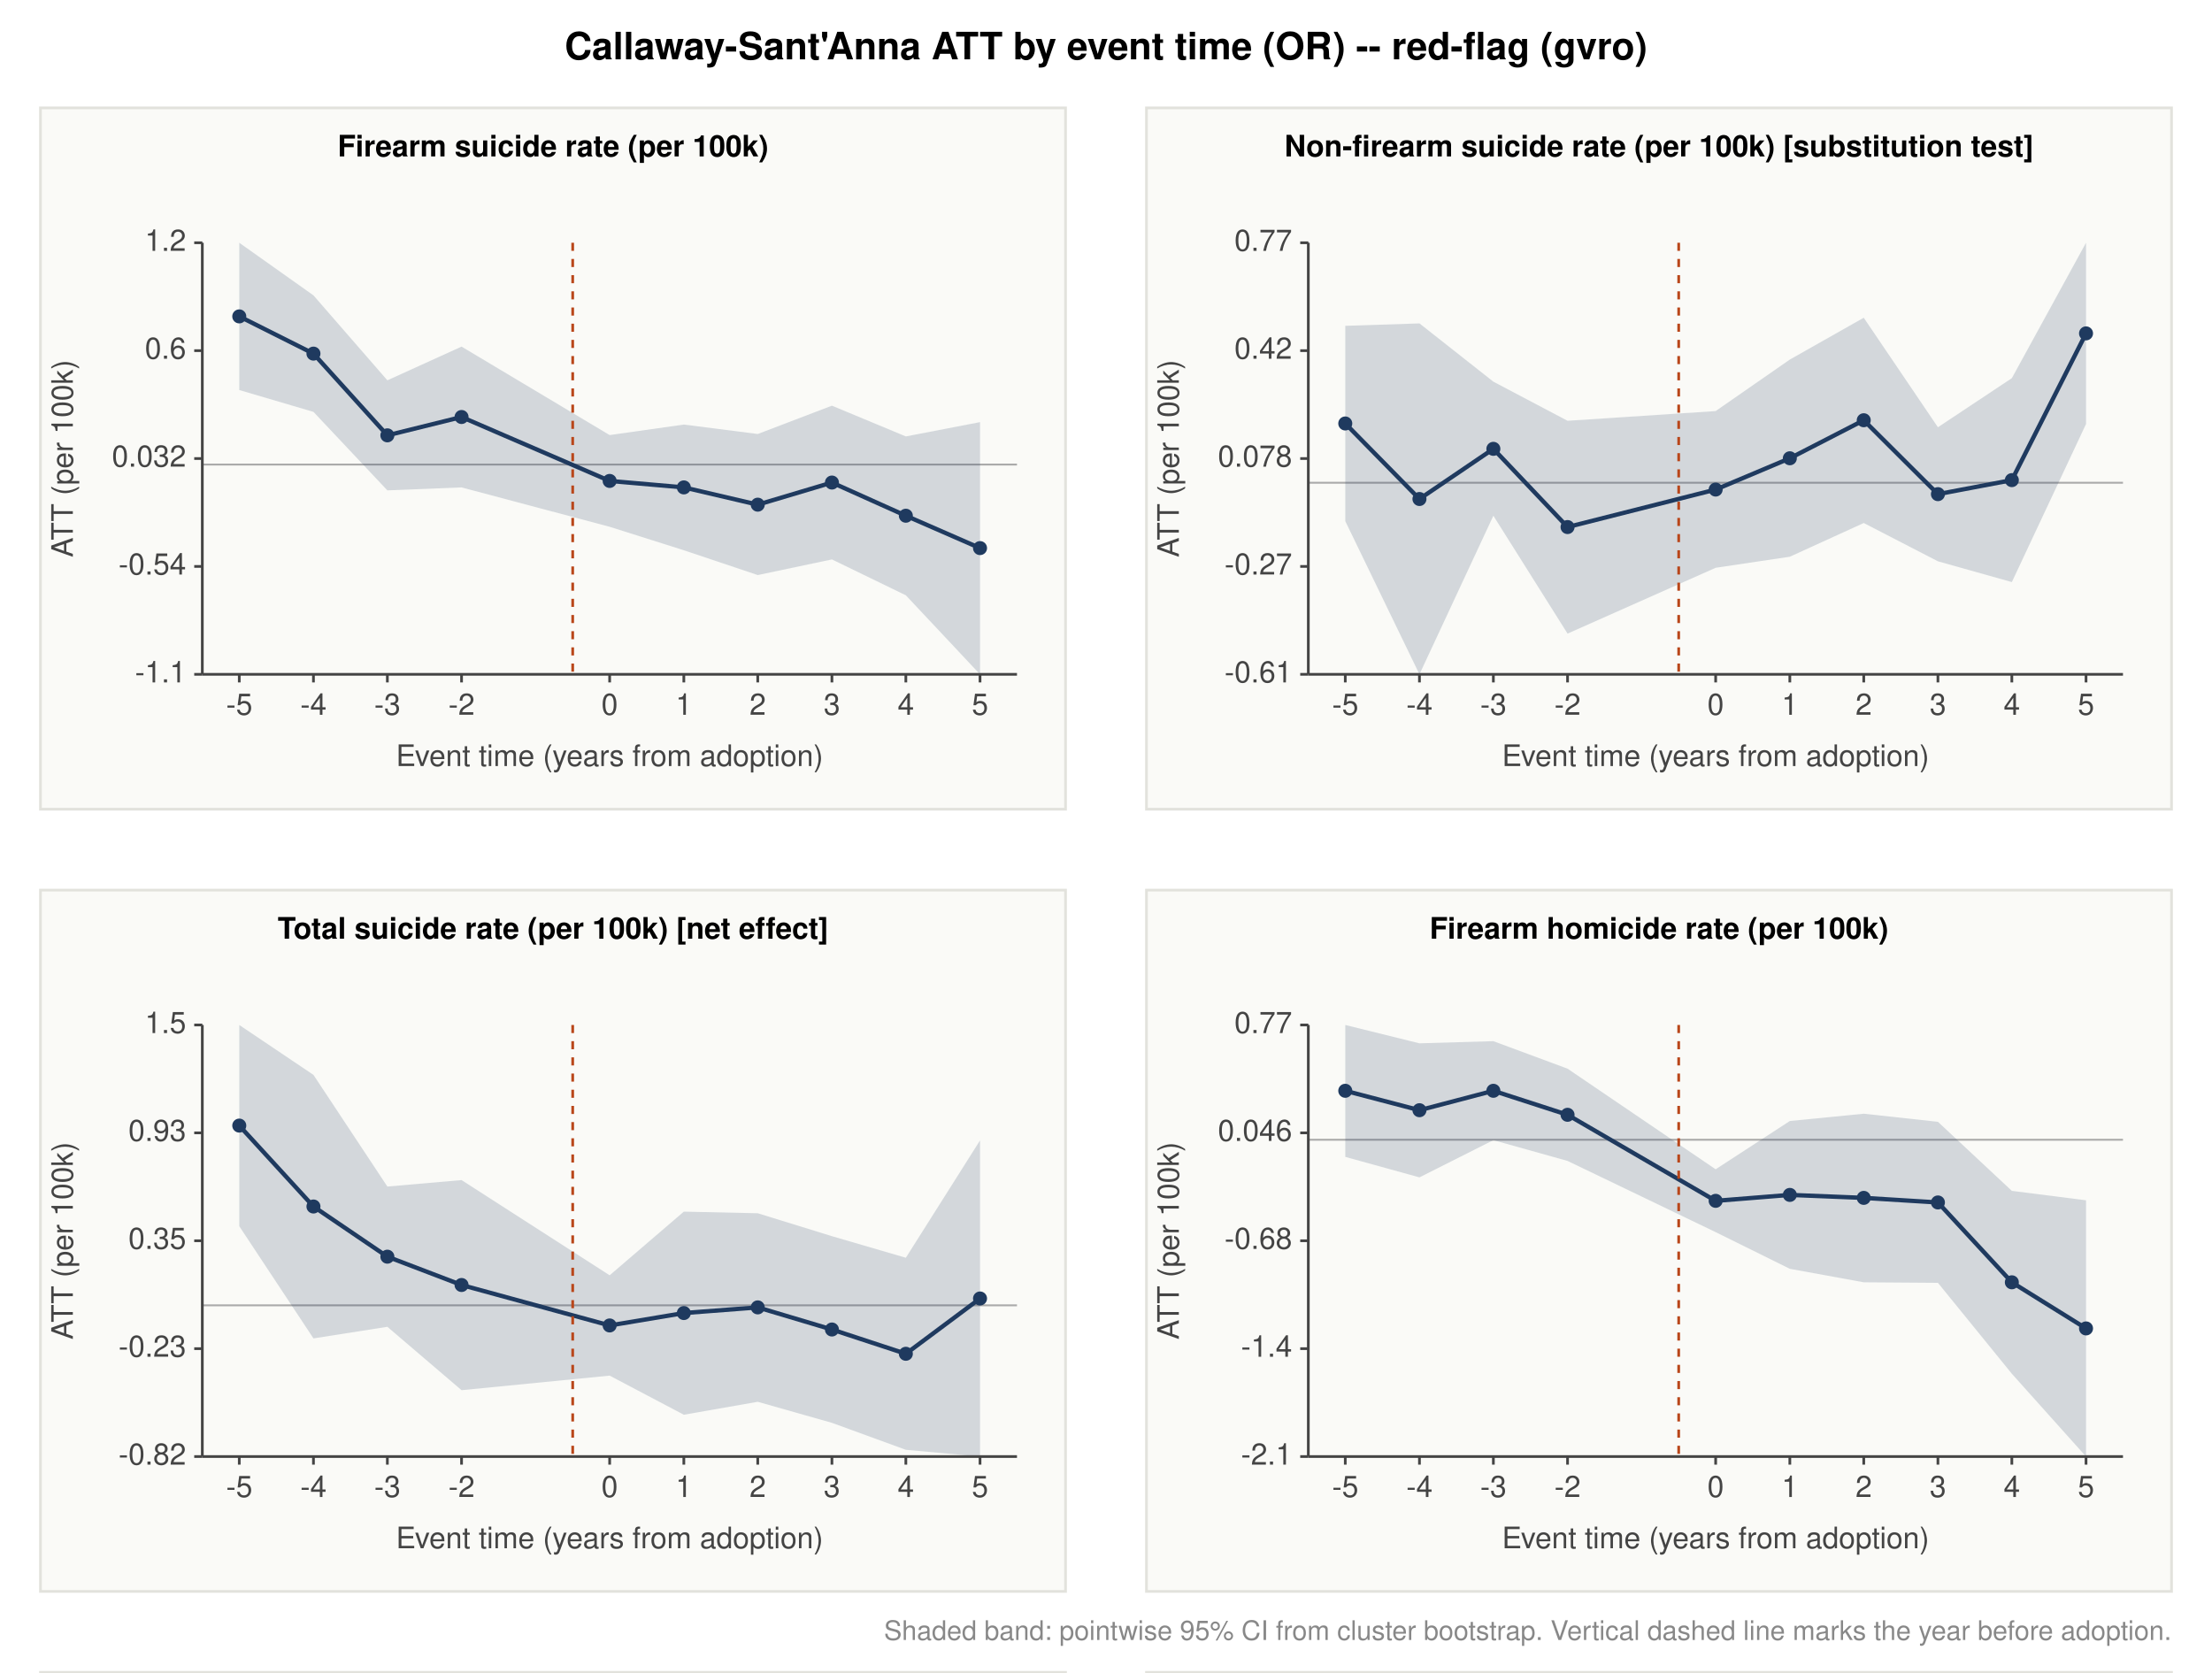
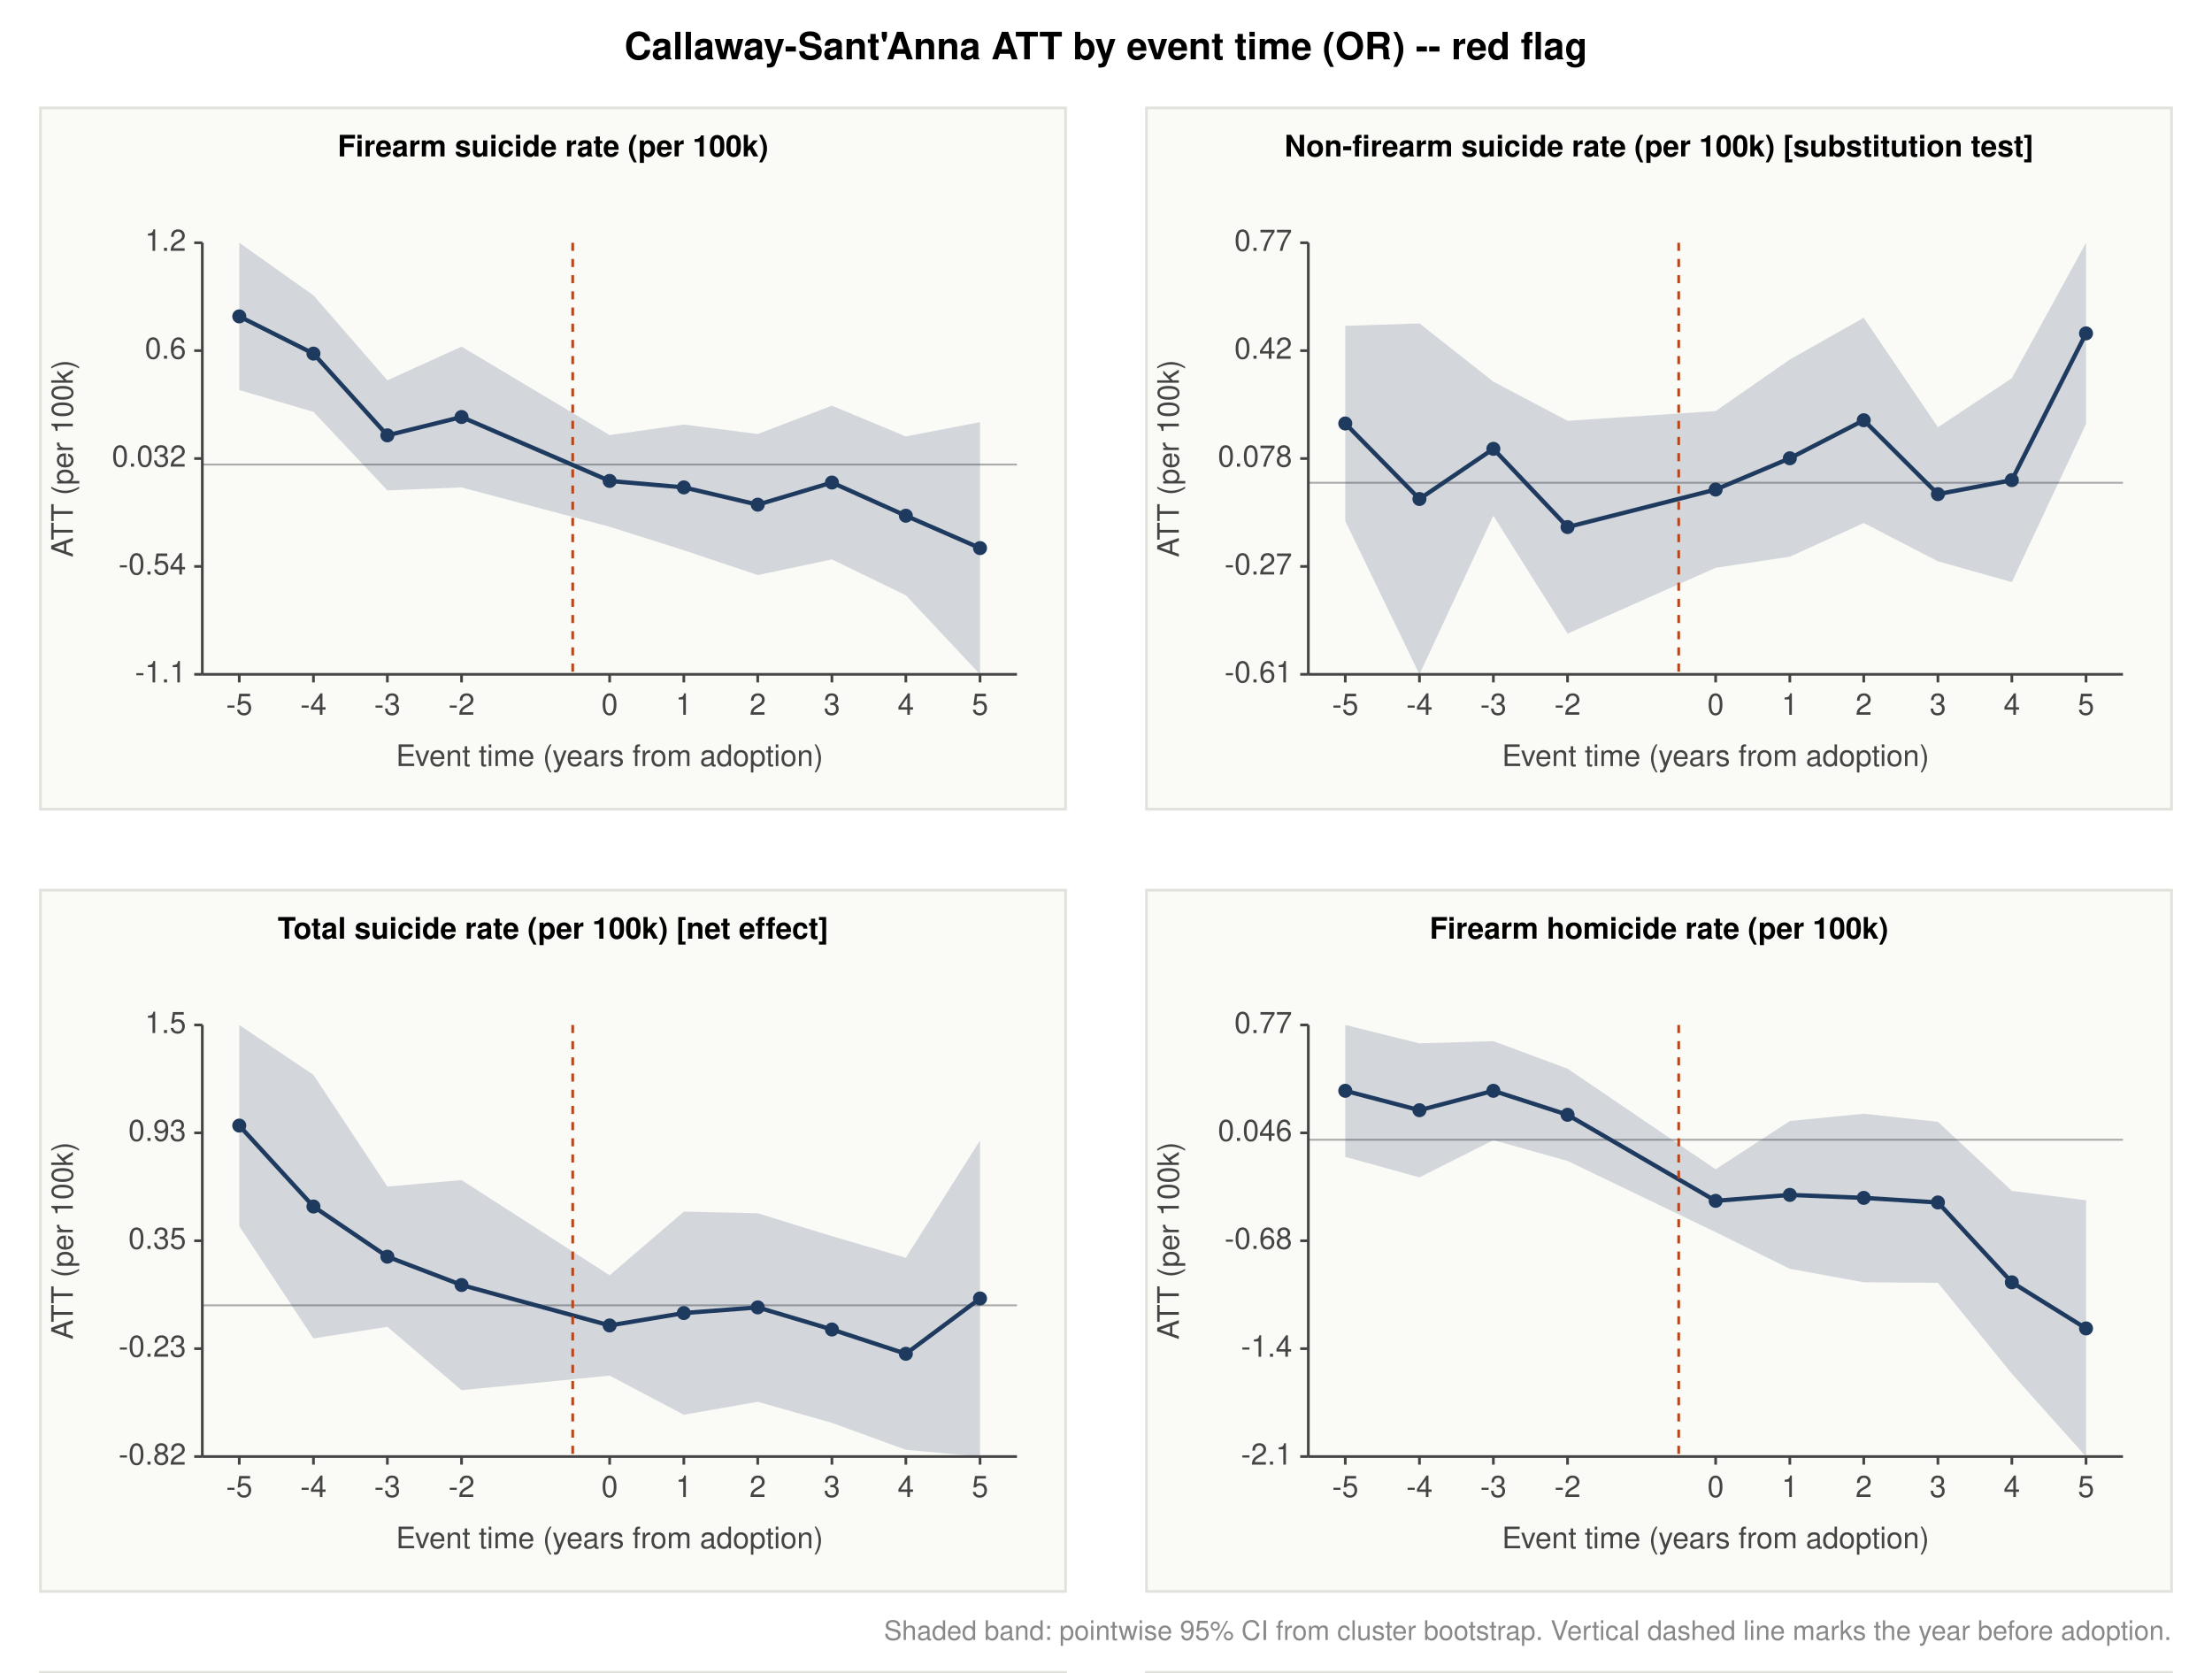
<svg xmlns="http://www.w3.org/2000/svg" viewBox="0 0 820 620" font-family="-apple-system, Segoe UI, Helvetica, Arial, sans-serif" font-size="11">
-   <text x="410.0" y="22" text-anchor="middle" font-size="14" font-weight="600">Callaway-Sant'Anna ATT by event time (OR) -- red-flag (gvro)</text>
+   <text x="410.0" y="22" text-anchor="middle" font-size="14" font-weight="600">Callaway-Sant'Anna ATT by event time (OR) -- red flag</text>
  <rect x="15" y="40" width="380" height="260" fill="#fafaf7" stroke="#e2e2dc" />
  <text x="205.0" y="58" text-anchor="middle" font-weight="600">Firearm suicide rate (per 100k)</text>
  <line x1="75" y1="172.227" x2="377" y2="172.227" stroke="#aaaaaa" stroke-width="0.7" />
  <polygon points="88.7,90.0 116.2,109.5 143.6,141.0 171.1,128.5 226.0,161.3 253.5,157.4 280.9,160.9 308.4,150.4 335.8,161.8 363.3,156.5 363.3,250.0 335.8,220.7 308.4,207.4 280.9,213.2 253.5,204.0 226.0,195.3 171.1,180.7 143.6,181.8 116.2,152.7 88.7,144.6" fill="#1f3a5f" opacity="0.18" />
  <polyline points="88.7,117.3 116.2,131.1 143.6,161.4 171.1,154.6 226.0,178.3 253.5,180.7 280.9,187.1 308.4,178.9 335.8,191.2 363.3,203.2" fill="none" stroke="#1f3a5f" stroke-width="1.6" />
  <circle cx="88.7" cy="117.3" r="2.6" fill="#1f3a5f" />
  <circle cx="116.2" cy="131.1" r="2.6" fill="#1f3a5f" />
  <circle cx="143.6" cy="161.4" r="2.6" fill="#1f3a5f" />
  <circle cx="171.1" cy="154.6" r="2.6" fill="#1f3a5f" />
  <circle cx="226.0" cy="178.3" r="2.6" fill="#1f3a5f" />
  <circle cx="253.5" cy="180.7" r="2.6" fill="#1f3a5f" />
  <circle cx="280.9" cy="187.1" r="2.6" fill="#1f3a5f" />
  <circle cx="308.4" cy="178.9" r="2.6" fill="#1f3a5f" />
  <circle cx="335.8" cy="191.2" r="2.6" fill="#1f3a5f" />
  <circle cx="363.3" cy="203.2" r="2.6" fill="#1f3a5f" />
  <line x1="212.3" y1="90" x2="212.3" y2="250" stroke="#b9461a" stroke-dasharray="3 3" />
  <line x1="75" y1="250" x2="377" y2="250" stroke="#444" />
  <line x1="75" y1="90" x2="75" y2="250" stroke="#444" />
  <line x1="88.7" y1="250" x2="88.7" y2="253" stroke="#444" />
  <text x="88.7" y="265" text-anchor="middle" fill="#444">-5</text>
  <line x1="116.2" y1="250" x2="116.2" y2="253" stroke="#444" />
  <text x="116.2" y="265" text-anchor="middle" fill="#444">-4</text>
  <line x1="143.6" y1="250" x2="143.6" y2="253" stroke="#444" />
  <text x="143.6" y="265" text-anchor="middle" fill="#444">-3</text>
  <line x1="171.1" y1="250" x2="171.1" y2="253" stroke="#444" />
  <text x="171.1" y="265" text-anchor="middle" fill="#444">-2</text>
  <line x1="226.0" y1="250" x2="226.0" y2="253" stroke="#444" />
  <text x="226.0" y="265" text-anchor="middle" fill="#444">0</text>
  <line x1="253.5" y1="250" x2="253.5" y2="253" stroke="#444" />
  <text x="253.5" y="265" text-anchor="middle" fill="#444">1</text>
  <line x1="280.9" y1="250" x2="280.9" y2="253" stroke="#444" />
  <text x="280.9" y="265" text-anchor="middle" fill="#444">2</text>
  <line x1="308.4" y1="250" x2="308.4" y2="253" stroke="#444" />
  <text x="308.4" y="265" text-anchor="middle" fill="#444">3</text>
  <line x1="335.8" y1="250" x2="335.8" y2="253" stroke="#444" />
  <text x="335.8" y="265" text-anchor="middle" fill="#444">4</text>
  <line x1="363.3" y1="250" x2="363.3" y2="253" stroke="#444" />
  <text x="363.3" y="265" text-anchor="middle" fill="#444">5</text>
  <line x1="72" y1="250.0" x2="75" y2="250.0" stroke="#444" />
  <text x="69" y="253.0" text-anchor="end" fill="#444">-1.1</text>
  <line x1="72" y1="210.0" x2="75" y2="210.0" stroke="#444" />
  <text x="69" y="213.0" text-anchor="end" fill="#444">-0.54</text>
  <line x1="72" y1="170.0" x2="75" y2="170.0" stroke="#444" />
  <text x="69" y="173.0" text-anchor="end" fill="#444">0.032</text>
  <line x1="72" y1="130.0" x2="75" y2="130.0" stroke="#444" />
  <text x="69" y="133.0" text-anchor="end" fill="#444">0.6</text>
  <line x1="72" y1="90.0" x2="75" y2="90.0" stroke="#444" />
  <text x="69" y="93.0" text-anchor="end" fill="#444">1.2</text>
  <text x="226.0" y="284" text-anchor="middle" fill="#444">Event time (years from adoption)</text>
  <text x="27" y="170.0" text-anchor="middle" fill="#444" transform="rotate(-90 27 170.0)">ATT (per 100k)</text>
  <rect x="425" y="40" width="380" height="260" fill="#fafaf7" stroke="#e2e2dc" />
  <text x="615.0" y="58" text-anchor="middle" font-weight="600">Non-firearm suicide rate (per 100k) [substitution test]</text>
  <line x1="485" y1="178.974" x2="787" y2="178.974" stroke="#aaaaaa" stroke-width="0.7" />
  <polygon points="498.7,120.8 526.2,119.9 553.6,141.5 581.1,156.0 636.0,152.4 663.5,133.3 690.9,117.8 718.4,158.4 745.8,140.2 773.3,90.0 773.3,157.2 745.8,215.8 718.4,208.1 690.9,193.9 663.5,206.4 636.0,210.5 581.1,234.9 553.6,191.2 526.2,250.0 498.7,193.2" fill="#1f3a5f" opacity="0.18" />
  <polyline points="498.7,157.0 526.2,185.0 553.6,166.4 581.1,195.4 636.0,181.5 663.5,169.9 690.9,155.8 718.4,183.2 745.8,178.0 773.3,123.6" fill="none" stroke="#1f3a5f" stroke-width="1.6" />
  <circle cx="498.7" cy="157.0" r="2.6" fill="#1f3a5f" />
  <circle cx="526.2" cy="185.0" r="2.6" fill="#1f3a5f" />
  <circle cx="553.6" cy="166.4" r="2.6" fill="#1f3a5f" />
  <circle cx="581.1" cy="195.4" r="2.6" fill="#1f3a5f" />
  <circle cx="636.0" cy="181.5" r="2.6" fill="#1f3a5f" />
  <circle cx="663.5" cy="169.9" r="2.6" fill="#1f3a5f" />
  <circle cx="690.9" cy="155.8" r="2.6" fill="#1f3a5f" />
  <circle cx="718.4" cy="183.2" r="2.6" fill="#1f3a5f" />
  <circle cx="745.8" cy="178.0" r="2.6" fill="#1f3a5f" />
  <circle cx="773.3" cy="123.6" r="2.6" fill="#1f3a5f" />
  <line x1="622.3" y1="90" x2="622.3" y2="250" stroke="#b9461a" stroke-dasharray="3 3" />
  <line x1="485" y1="250" x2="787" y2="250" stroke="#444" />
  <line x1="485" y1="90" x2="485" y2="250" stroke="#444" />
  <line x1="498.7" y1="250" x2="498.7" y2="253" stroke="#444" />
  <text x="498.7" y="265" text-anchor="middle" fill="#444">-5</text>
  <line x1="526.2" y1="250" x2="526.2" y2="253" stroke="#444" />
  <text x="526.2" y="265" text-anchor="middle" fill="#444">-4</text>
  <line x1="553.6" y1="250" x2="553.6" y2="253" stroke="#444" />
  <text x="553.6" y="265" text-anchor="middle" fill="#444">-3</text>
  <line x1="581.1" y1="250" x2="581.1" y2="253" stroke="#444" />
  <text x="581.1" y="265" text-anchor="middle" fill="#444">-2</text>
  <line x1="636.0" y1="250" x2="636.0" y2="253" stroke="#444" />
  <text x="636.0" y="265" text-anchor="middle" fill="#444">0</text>
  <line x1="663.5" y1="250" x2="663.5" y2="253" stroke="#444" />
  <text x="663.5" y="265" text-anchor="middle" fill="#444">1</text>
  <line x1="690.9" y1="250" x2="690.9" y2="253" stroke="#444" />
  <text x="690.9" y="265" text-anchor="middle" fill="#444">2</text>
  <line x1="718.4" y1="250" x2="718.4" y2="253" stroke="#444" />
  <text x="718.4" y="265" text-anchor="middle" fill="#444">3</text>
  <line x1="745.8" y1="250" x2="745.8" y2="253" stroke="#444" />
  <text x="745.8" y="265" text-anchor="middle" fill="#444">4</text>
  <line x1="773.3" y1="250" x2="773.3" y2="253" stroke="#444" />
  <text x="773.3" y="265" text-anchor="middle" fill="#444">5</text>
  <line x1="482" y1="250.0" x2="485" y2="250.0" stroke="#444" />
  <text x="479" y="253.0" text-anchor="end" fill="#444">-0.61</text>
  <line x1="482" y1="210.0" x2="485" y2="210.0" stroke="#444" />
  <text x="479" y="213.0" text-anchor="end" fill="#444">-0.27</text>
  <line x1="482" y1="170.0" x2="485" y2="170.0" stroke="#444" />
  <text x="479" y="173.0" text-anchor="end" fill="#444">0.078</text>
  <line x1="482" y1="130.0" x2="485" y2="130.0" stroke="#444" />
  <text x="479" y="133.0" text-anchor="end" fill="#444">0.42</text>
  <line x1="482" y1="90.0" x2="485" y2="90.0" stroke="#444" />
  <text x="479" y="93.0" text-anchor="end" fill="#444">0.77</text>
  <text x="636.0" y="284" text-anchor="middle" fill="#444">Event time (years from adoption)</text>
  <text x="437" y="170.0" text-anchor="middle" fill="#444" transform="rotate(-90 437 170.0)">ATT (per 100k)</text>
  <rect x="15" y="330" width="380" height="260" fill="#fafaf7" stroke="#e2e2dc" />
  <text x="205.0" y="348" text-anchor="middle" font-weight="600">Total suicide rate (per 100k) [net effect]</text>
  <line x1="75" y1="483.935" x2="377" y2="483.935" stroke="#aaaaaa" stroke-width="0.7" />
  <polygon points="88.7,380.0 116.2,398.5 143.6,439.9 171.1,437.5 226.0,472.8 253.5,449.2 280.9,449.8 308.4,458.3 335.8,466.3 363.3,422.8 363.3,540.0 335.8,537.5 308.4,527.5 280.9,519.7 253.5,524.5 226.0,510.0 171.1,515.4 143.6,491.9 116.2,496.2 88.7,454.6" fill="#1f3a5f" opacity="0.18" />
  <polyline points="88.7,417.3 116.2,447.3 143.6,465.9 171.1,476.4 226.0,491.4 253.5,486.8 280.9,484.7 308.4,492.9 335.8,501.9 363.3,481.4" fill="none" stroke="#1f3a5f" stroke-width="1.6" />
  <circle cx="88.7" cy="417.3" r="2.6" fill="#1f3a5f" />
  <circle cx="116.2" cy="447.3" r="2.6" fill="#1f3a5f" />
  <circle cx="143.6" cy="465.9" r="2.6" fill="#1f3a5f" />
  <circle cx="171.1" cy="476.4" r="2.6" fill="#1f3a5f" />
  <circle cx="226.0" cy="491.4" r="2.6" fill="#1f3a5f" />
  <circle cx="253.5" cy="486.8" r="2.6" fill="#1f3a5f" />
  <circle cx="280.9" cy="484.7" r="2.6" fill="#1f3a5f" />
  <circle cx="308.4" cy="492.9" r="2.6" fill="#1f3a5f" />
  <circle cx="335.8" cy="501.9" r="2.6" fill="#1f3a5f" />
  <circle cx="363.3" cy="481.4" r="2.6" fill="#1f3a5f" />
  <line x1="212.3" y1="380" x2="212.3" y2="540" stroke="#b9461a" stroke-dasharray="3 3" />
  <line x1="75" y1="540" x2="377" y2="540" stroke="#444" />
  <line x1="75" y1="380" x2="75" y2="540" stroke="#444" />
  <line x1="88.7" y1="540" x2="88.7" y2="543" stroke="#444" />
  <text x="88.7" y="555" text-anchor="middle" fill="#444">-5</text>
  <line x1="116.2" y1="540" x2="116.2" y2="543" stroke="#444" />
  <text x="116.2" y="555" text-anchor="middle" fill="#444">-4</text>
  <line x1="143.6" y1="540" x2="143.6" y2="543" stroke="#444" />
  <text x="143.6" y="555" text-anchor="middle" fill="#444">-3</text>
  <line x1="171.1" y1="540" x2="171.1" y2="543" stroke="#444" />
  <text x="171.1" y="555" text-anchor="middle" fill="#444">-2</text>
  <line x1="226.0" y1="540" x2="226.0" y2="543" stroke="#444" />
  <text x="226.0" y="555" text-anchor="middle" fill="#444">0</text>
  <line x1="253.5" y1="540" x2="253.5" y2="543" stroke="#444" />
  <text x="253.5" y="555" text-anchor="middle" fill="#444">1</text>
  <line x1="280.9" y1="540" x2="280.9" y2="543" stroke="#444" />
  <text x="280.9" y="555" text-anchor="middle" fill="#444">2</text>
  <line x1="308.4" y1="540" x2="308.4" y2="543" stroke="#444" />
  <text x="308.4" y="555" text-anchor="middle" fill="#444">3</text>
  <line x1="335.8" y1="540" x2="335.8" y2="543" stroke="#444" />
  <text x="335.8" y="555" text-anchor="middle" fill="#444">4</text>
  <line x1="363.3" y1="540" x2="363.3" y2="543" stroke="#444" />
  <text x="363.3" y="555" text-anchor="middle" fill="#444">5</text>
  <line x1="72" y1="540.0" x2="75" y2="540.0" stroke="#444" />
  <text x="69" y="543.0" text-anchor="end" fill="#444">-0.82</text>
  <line x1="72" y1="500.0" x2="75" y2="500.0" stroke="#444" />
  <text x="69" y="503.0" text-anchor="end" fill="#444">-0.23</text>
  <line x1="72" y1="460.0" x2="75" y2="460.0" stroke="#444" />
  <text x="69" y="463.0" text-anchor="end" fill="#444">0.35</text>
  <line x1="72" y1="420.0" x2="75" y2="420.0" stroke="#444" />
  <text x="69" y="423.0" text-anchor="end" fill="#444">0.93</text>
  <line x1="72" y1="380.0" x2="75" y2="380.0" stroke="#444" />
  <text x="69" y="383.0" text-anchor="end" fill="#444">1.5</text>
  <text x="226.0" y="574" text-anchor="middle" fill="#444">Event time (years from adoption)</text>
  <text x="27" y="460.0" text-anchor="middle" fill="#444" transform="rotate(-90 27 460.0)">ATT (per 100k)</text>
  <rect x="425" y="330" width="380" height="260" fill="#fafaf7" stroke="#e2e2dc" />
  <text x="615.0" y="348" text-anchor="middle" font-weight="600">Firearm homicide rate (per 100k)</text>
  <line x1="485" y1="422.552" x2="787" y2="422.552" stroke="#aaaaaa" stroke-width="0.7" />
  <polygon points="498.7,380.0 526.2,386.8 553.6,386.0 581.1,396.2 636.0,433.5 663.5,415.6 690.9,412.9 718.4,415.9 745.8,441.5 773.3,445.0 773.3,540.0 745.8,509.3 718.4,475.6 690.9,475.4 663.5,470.4 636.0,456.8 581.1,430.4 553.6,422.7 526.2,436.5 498.7,428.9" fill="#1f3a5f" opacity="0.18" />
  <polyline points="498.7,404.4 526.2,411.6 553.6,404.4 581.1,413.3 636.0,445.2 663.5,443.0 690.9,444.1 718.4,445.8 745.8,475.4 773.3,492.5" fill="none" stroke="#1f3a5f" stroke-width="1.6" />
  <circle cx="498.7" cy="404.4" r="2.6" fill="#1f3a5f" />
  <circle cx="526.2" cy="411.6" r="2.6" fill="#1f3a5f" />
  <circle cx="553.6" cy="404.4" r="2.6" fill="#1f3a5f" />
  <circle cx="581.1" cy="413.3" r="2.6" fill="#1f3a5f" />
  <circle cx="636.0" cy="445.2" r="2.6" fill="#1f3a5f" />
  <circle cx="663.5" cy="443.0" r="2.6" fill="#1f3a5f" />
  <circle cx="690.9" cy="444.1" r="2.6" fill="#1f3a5f" />
  <circle cx="718.4" cy="445.8" r="2.6" fill="#1f3a5f" />
  <circle cx="745.8" cy="475.4" r="2.6" fill="#1f3a5f" />
  <circle cx="773.3" cy="492.5" r="2.6" fill="#1f3a5f" />
  <line x1="622.3" y1="380" x2="622.3" y2="540" stroke="#b9461a" stroke-dasharray="3 3" />
  <line x1="485" y1="540" x2="787" y2="540" stroke="#444" />
  <line x1="485" y1="380" x2="485" y2="540" stroke="#444" />
  <line x1="498.7" y1="540" x2="498.7" y2="543" stroke="#444" />
  <text x="498.7" y="555" text-anchor="middle" fill="#444">-5</text>
  <line x1="526.2" y1="540" x2="526.2" y2="543" stroke="#444" />
  <text x="526.2" y="555" text-anchor="middle" fill="#444">-4</text>
  <line x1="553.6" y1="540" x2="553.6" y2="543" stroke="#444" />
  <text x="553.6" y="555" text-anchor="middle" fill="#444">-3</text>
  <line x1="581.1" y1="540" x2="581.1" y2="543" stroke="#444" />
  <text x="581.1" y="555" text-anchor="middle" fill="#444">-2</text>
  <line x1="636.0" y1="540" x2="636.0" y2="543" stroke="#444" />
  <text x="636.0" y="555" text-anchor="middle" fill="#444">0</text>
  <line x1="663.5" y1="540" x2="663.5" y2="543" stroke="#444" />
  <text x="663.5" y="555" text-anchor="middle" fill="#444">1</text>
  <line x1="690.9" y1="540" x2="690.9" y2="543" stroke="#444" />
  <text x="690.9" y="555" text-anchor="middle" fill="#444">2</text>
  <line x1="718.4" y1="540" x2="718.4" y2="543" stroke="#444" />
  <text x="718.4" y="555" text-anchor="middle" fill="#444">3</text>
  <line x1="745.8" y1="540" x2="745.8" y2="543" stroke="#444" />
  <text x="745.8" y="555" text-anchor="middle" fill="#444">4</text>
  <line x1="773.3" y1="540" x2="773.3" y2="543" stroke="#444" />
  <text x="773.3" y="555" text-anchor="middle" fill="#444">5</text>
  <line x1="482" y1="540.0" x2="485" y2="540.0" stroke="#444" />
  <text x="479" y="543.0" text-anchor="end" fill="#444">-2.1</text>
  <line x1="482" y1="500.0" x2="485" y2="500.0" stroke="#444" />
  <text x="479" y="503.0" text-anchor="end" fill="#444">-1.4</text>
  <line x1="482" y1="460.0" x2="485" y2="460.0" stroke="#444" />
  <text x="479" y="463.0" text-anchor="end" fill="#444">-0.68</text>
  <line x1="482" y1="420.0" x2="485" y2="420.0" stroke="#444" />
  <text x="479" y="423.0" text-anchor="end" fill="#444">0.046</text>
  <line x1="482" y1="380.0" x2="485" y2="380.0" stroke="#444" />
  <text x="479" y="383.0" text-anchor="end" fill="#444">0.77</text>
  <text x="636.0" y="574" text-anchor="middle" fill="#444">Event time (years from adoption)</text>
  <text x="437" y="460.0" text-anchor="middle" fill="#444" transform="rotate(-90 437 460.0)">ATT (per 100k)</text>
  <rect x="15" y="620" width="380" height="260" fill="#fafaf7" stroke="#e2e2dc" />
  <text x="205.0" y="638" text-anchor="middle" font-weight="600">Total homicide rate (per 100k)</text>
  <line x1="75" y1="734.853" x2="377" y2="734.853" stroke="#aaaaaa" stroke-width="0.7" />
  <polygon points="88.7,697.8 116.2,685.9 143.6,670.0 171.1,711.9 226.0,749.0 253.5,720.3 280.9,719.2 308.4,687.6 335.8,750.0 363.3,726.9 363.3,830.0 335.8,823.0 308.4,781.1 280.9,789.5 253.5,788.4 226.0,773.3 171.1,747.5 143.6,738.7 116.2,761.3 88.7,766.3" fill="#1f3a5f" opacity="0.18" />
  <polyline points="88.7,732.1 116.2,723.6 143.6,704.4 171.1,729.7 226.0,761.2 253.5,754.3 280.9,754.3 308.4,734.3 335.8,786.5 363.3,778.4" fill="none" stroke="#1f3a5f" stroke-width="1.6" />
  <circle cx="88.7" cy="732.1" r="2.6" fill="#1f3a5f" />
  <circle cx="116.2" cy="723.6" r="2.6" fill="#1f3a5f" />
  <circle cx="143.6" cy="704.4" r="2.6" fill="#1f3a5f" />
  <circle cx="171.1" cy="729.7" r="2.6" fill="#1f3a5f" />
  <circle cx="226.0" cy="761.2" r="2.6" fill="#1f3a5f" />
  <circle cx="253.5" cy="754.3" r="2.6" fill="#1f3a5f" />
  <circle cx="280.9" cy="754.3" r="2.6" fill="#1f3a5f" />
  <circle cx="308.4" cy="734.3" r="2.6" fill="#1f3a5f" />
  <circle cx="335.8" cy="786.5" r="2.6" fill="#1f3a5f" />
  <circle cx="363.3" cy="778.4" r="2.6" fill="#1f3a5f" />
  <line x1="212.3" y1="670" x2="212.3" y2="830" stroke="#b9461a" stroke-dasharray="3 3" />
  <line x1="75" y1="830" x2="377" y2="830" stroke="#444" />
  <line x1="75" y1="670" x2="75" y2="830" stroke="#444" />
  <line x1="88.7" y1="830" x2="88.7" y2="833" stroke="#444" />
  <text x="88.7" y="845" text-anchor="middle" fill="#444">-5</text>
  <line x1="116.2" y1="830" x2="116.2" y2="833" stroke="#444" />
  <text x="116.2" y="845" text-anchor="middle" fill="#444">-4</text>
  <line x1="143.6" y1="830" x2="143.6" y2="833" stroke="#444" />
  <text x="143.6" y="845" text-anchor="middle" fill="#444">-3</text>
  <line x1="171.1" y1="830" x2="171.1" y2="833" stroke="#444" />
  <text x="171.1" y="845" text-anchor="middle" fill="#444">-2</text>
  <line x1="226.0" y1="830" x2="226.0" y2="833" stroke="#444" />
  <text x="226.0" y="845" text-anchor="middle" fill="#444">0</text>
  <line x1="253.5" y1="830" x2="253.5" y2="833" stroke="#444" />
  <text x="253.5" y="845" text-anchor="middle" fill="#444">1</text>
  <line x1="280.9" y1="830" x2="280.9" y2="833" stroke="#444" />
  <text x="280.9" y="845" text-anchor="middle" fill="#444">2</text>
  <line x1="308.4" y1="830" x2="308.4" y2="833" stroke="#444" />
  <text x="308.4" y="845" text-anchor="middle" fill="#444">3</text>
  <line x1="335.8" y1="830" x2="335.8" y2="833" stroke="#444" />
  <text x="335.8" y="845" text-anchor="middle" fill="#444">4</text>
  <line x1="363.3" y1="830" x2="363.3" y2="833" stroke="#444" />
  <text x="363.3" y="845" text-anchor="middle" fill="#444">5</text>
  <line x1="72" y1="830.0" x2="75" y2="830.0" stroke="#444" />
  <text x="69" y="833.0" text-anchor="end" fill="#444">-1.5</text>
  <line x1="72" y1="790.0" x2="75" y2="790.0" stroke="#444" />
  <text x="69" y="793.0" text-anchor="end" fill="#444">-0.87</text>
  <line x1="72" y1="750.0" x2="75" y2="750.0" stroke="#444" />
  <text x="69" y="753.0" text-anchor="end" fill="#444">-0.24</text>
  <line x1="72" y1="710.0" x2="75" y2="710.0" stroke="#444" />
  <text x="69" y="713.0" text-anchor="end" fill="#444">0.39</text>
  <line x1="72" y1="670.0" x2="75" y2="670.0" stroke="#444" />
  <text x="69" y="673.0" text-anchor="end" fill="#444">1</text>
  <text x="226.0" y="864" text-anchor="middle" fill="#444">Event time (years from adoption)</text>
  <text x="27" y="750.0" text-anchor="middle" fill="#444" transform="rotate(-90 27 750.0)">ATT (per 100k)</text>
  <rect x="425" y="620" width="380" height="260" fill="#fafaf7" stroke="#e2e2dc" />
  <text x="615.0" y="638" text-anchor="middle" font-weight="600">Motor vehicle theft rate (per 100k) [placebo]</text>
  <line x1="485" y1="802.799" x2="787" y2="802.799" stroke="#aaaaaa" stroke-width="0.7" />
  <polygon points="498.7,775.4 526.2,773.1 553.6,783.7 581.1,785.3 636.0,797.3 663.5,771.5 690.9,740.0 718.4,699.1 745.8,718.5 773.3,670.0 773.3,824.7 745.8,788.2 718.4,800.9 690.9,819.7 663.5,809.0 636.0,813.3 581.1,815.2 553.6,822.0 526.2,817.2 498.7,830.0" fill="#1f3a5f" opacity="0.18" />
  <polyline points="498.7,802.7 526.2,795.2 553.6,802.9 581.1,800.2 636.0,805.3 663.5,790.2 690.9,779.9 718.4,750.0 745.8,753.4 773.3,747.3" fill="none" stroke="#1f3a5f" stroke-width="1.6" />
  <circle cx="498.7" cy="802.7" r="2.6" fill="#1f3a5f" />
  <circle cx="526.2" cy="795.2" r="2.6" fill="#1f3a5f" />
  <circle cx="553.6" cy="802.9" r="2.6" fill="#1f3a5f" />
  <circle cx="581.1" cy="800.2" r="2.6" fill="#1f3a5f" />
  <circle cx="636.0" cy="805.3" r="2.6" fill="#1f3a5f" />
  <circle cx="663.5" cy="790.2" r="2.6" fill="#1f3a5f" />
  <circle cx="690.9" cy="779.9" r="2.6" fill="#1f3a5f" />
  <circle cx="718.4" cy="750.0" r="2.6" fill="#1f3a5f" />
  <circle cx="745.8" cy="753.4" r="2.6" fill="#1f3a5f" />
  <circle cx="773.3" cy="747.3" r="2.6" fill="#1f3a5f" />
  <line x1="622.3" y1="670" x2="622.3" y2="830" stroke="#b9461a" stroke-dasharray="3 3" />
  <line x1="485" y1="830" x2="787" y2="830" stroke="#444" />
  <line x1="485" y1="670" x2="485" y2="830" stroke="#444" />
  <line x1="498.7" y1="830" x2="498.7" y2="833" stroke="#444" />
  <text x="498.7" y="845" text-anchor="middle" fill="#444">-5</text>
  <line x1="526.2" y1="830" x2="526.2" y2="833" stroke="#444" />
  <text x="526.2" y="845" text-anchor="middle" fill="#444">-4</text>
  <line x1="553.6" y1="830" x2="553.6" y2="833" stroke="#444" />
  <text x="553.6" y="845" text-anchor="middle" fill="#444">-3</text>
  <line x1="581.1" y1="830" x2="581.1" y2="833" stroke="#444" />
  <text x="581.1" y="845" text-anchor="middle" fill="#444">-2</text>
  <line x1="636.0" y1="830" x2="636.0" y2="833" stroke="#444" />
  <text x="636.0" y="845" text-anchor="middle" fill="#444">0</text>
  <line x1="663.5" y1="830" x2="663.5" y2="833" stroke="#444" />
  <text x="663.5" y="845" text-anchor="middle" fill="#444">1</text>
  <line x1="690.9" y1="830" x2="690.9" y2="833" stroke="#444" />
  <text x="690.9" y="845" text-anchor="middle" fill="#444">2</text>
  <line x1="718.4" y1="830" x2="718.4" y2="833" stroke="#444" />
  <text x="718.4" y="845" text-anchor="middle" fill="#444">3</text>
  <line x1="745.8" y1="830" x2="745.8" y2="833" stroke="#444" />
  <text x="745.8" y="845" text-anchor="middle" fill="#444">4</text>
  <line x1="773.3" y1="830" x2="773.3" y2="833" stroke="#444" />
  <text x="773.3" y="845" text-anchor="middle" fill="#444">5</text>
  <line x1="482" y1="830.0" x2="485" y2="830.0" stroke="#444" />
  <text x="479" y="833.0" text-anchor="end" fill="#444">-32</text>
  <line x1="482" y1="790.0" x2="485" y2="790.0" stroke="#444" />
  <text x="479" y="793.0" text-anchor="end" fill="#444">15</text>
  <line x1="482" y1="750.0" x2="485" y2="750.0" stroke="#444" />
  <text x="479" y="753.0" text-anchor="end" fill="#444">62</text>
  <line x1="482" y1="710.0" x2="485" y2="710.0" stroke="#444" />
  <text x="479" y="713.0" text-anchor="end" fill="#444">1.1e+02</text>
  <line x1="482" y1="670.0" x2="485" y2="670.0" stroke="#444" />
  <text x="479" y="673.0" text-anchor="end" fill="#444">1.6e+02</text>
  <text x="636.0" y="864" text-anchor="middle" fill="#444">Event time (years from adoption)</text>
  <text x="437" y="750.0" text-anchor="middle" fill="#444" transform="rotate(-90 437 750.0)">ATT (per 100k)</text>
  <text x="805" y="608" text-anchor="end" fill="#888" font-size="10">Shaded band: pointwise 95% CI from cluster bootstrap. Vertical dashed line marks the year before adoption.</text>
</svg>
